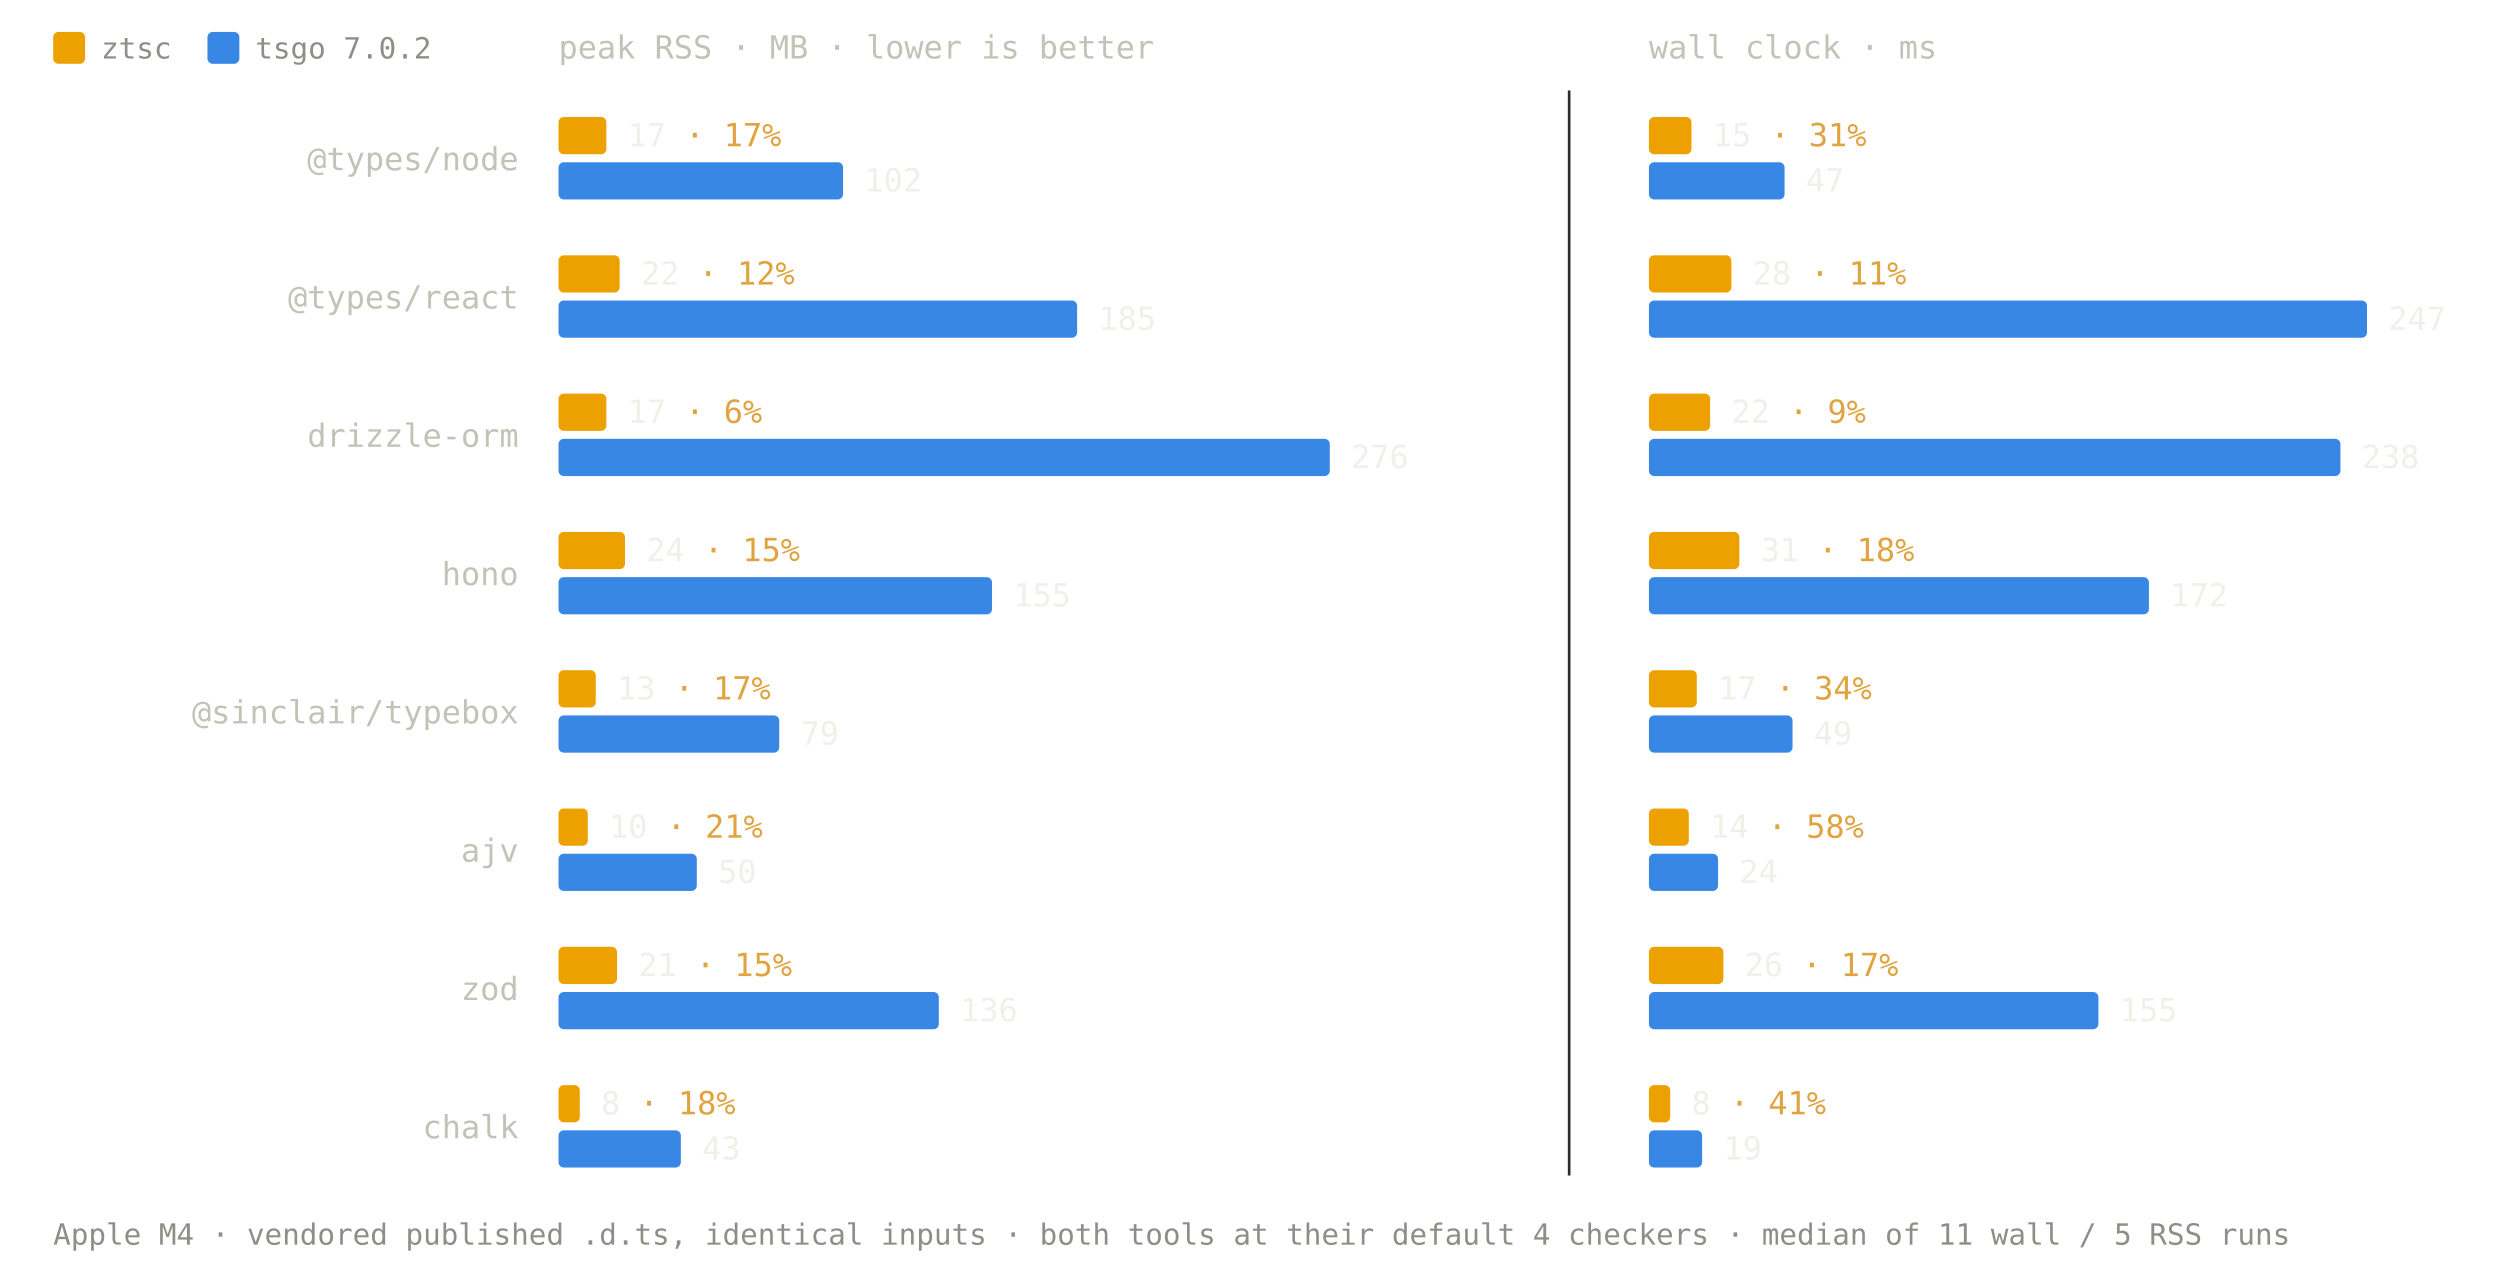
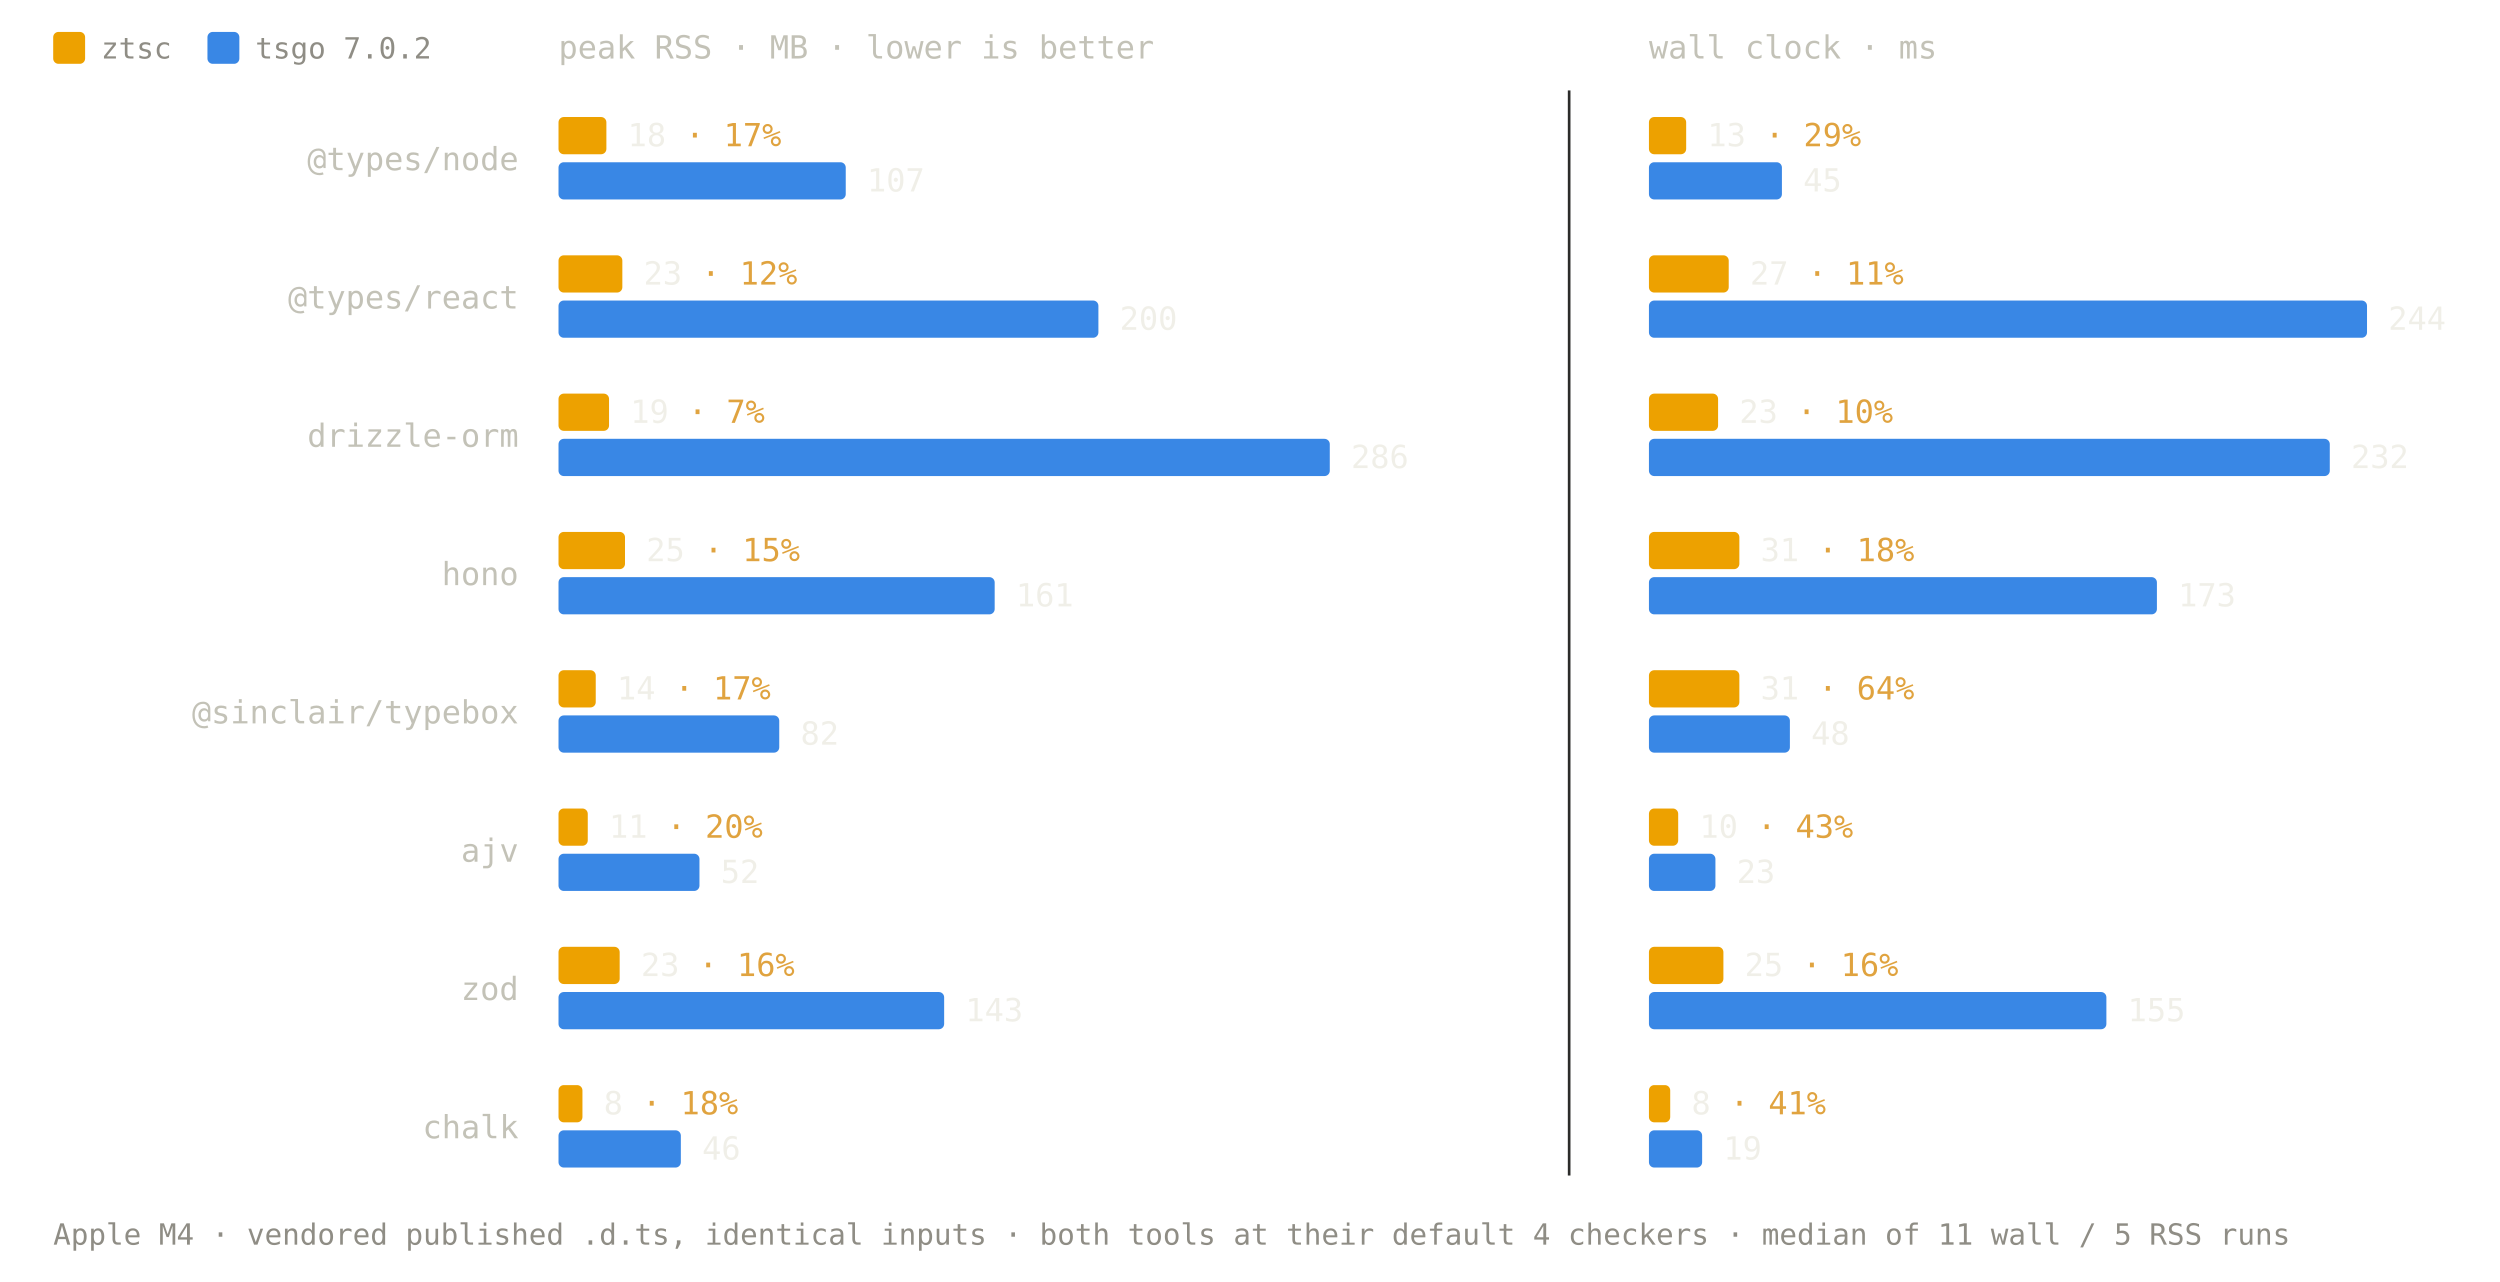
- <svg xmlns="http://www.w3.org/2000/svg" viewBox="0 0 940 482" width="940" height="482" role="img" aria-label="Two-panel grouped bar chart across eight real packages at the default four checkers. Left panel, peak resident memory: ztsc uses 8 to 24 megabytes, tsgo 43 to 276 megabytes — ztsc is 6 to 21 percent of tsgo on every package. Right panel, wall clock: ztsc takes 8 to 31 milliseconds, tsgo 19 to 247 milliseconds — ztsc is 9 to 58 percent of tsgo's time.">
+ <svg xmlns="http://www.w3.org/2000/svg" viewBox="0 0 940 482" width="940" height="482" role="img" aria-label="Two-panel grouped bar chart across eight real packages at the default four checkers. Left panel, peak resident memory: ztsc uses 8 to 25 megabytes, tsgo 46 to 286 megabytes — ztsc is 7 to 20 percent of tsgo on every package. Right panel, wall clock: ztsc takes 8 to 31 milliseconds, tsgo 19 to 244 milliseconds — ztsc is 10 to 64 percent of tsgo's time.">
  <style>
    text { font-family: ui-monospace, "SF Mono", SFMono-Regular, Menlo, Consolas, monospace; fill: #f0efe8; }
    .t11 { font-size: 11px; }
    .t12 { font-size: 12px; }
    .bl  { font-size: 12px; }
    .dim { fill: #c3c2b7; }
    .mut { fill: #8f8d85; }
    .acc { fill: #e0a33f; }
    .bz  { fill: #eda100; }
    .bt  { fill: #3987e5; }
    .hairv { stroke: #2c2c2a; stroke-width: 1; }
  </style>
  <rect class="bz" x="20" y="12" width="12" height="12" rx="2" />
  <text class="t11 mut" x="38" y="22">ztsc</text>
  <rect class="bt" x="78" y="12" width="12" height="12" rx="2" />
  <text class="t11 mut" x="96" y="22">tsgo 7.0.2</text>
  <text class="t12 dim" x="210" y="22">peak RSS · MB · lower is better</text>
  <text class="t12 dim" x="620" y="22">wall clock · ms</text>
  <line class="hairv" x1="590" y1="34" x2="590" y2="442" />
  <text class="t12 dim" x="195" y="64" text-anchor="end">@types/node</text>
  <rect class="bz" x="210" y="44" width="18" height="14" rx="2" />
-   <text class="bl" x="236" y="55">17 <tspan class="acc">· 17%</tspan>
+   <text class="bl" x="236" y="55">18 <tspan class="acc">· 17%</tspan>
  </text>
-   <rect class="bt" x="210" y="61" width="107" height="14" rx="2" />
-   <text class="bl" x="325" y="72">102</text>
-   <rect class="bz" x="620" y="44" width="16" height="14" rx="2" />
-   <text class="bl" x="644" y="55">15 <tspan class="acc">· 31%</tspan>
+   <rect class="bt" x="210" y="61" width="108" height="14" rx="2" />
+   <text class="bl" x="326" y="72">107</text>
+   <rect class="bz" x="620" y="44" width="14" height="14" rx="2" />
+   <text class="bl" x="642" y="55">13 <tspan class="acc">· 29%</tspan>
  </text>
-   <rect class="bt" x="620" y="61" width="51" height="14" rx="2" />
-   <text class="bl" x="679" y="72">47</text>
+   <rect class="bt" x="620" y="61" width="50" height="14" rx="2" />
+   <text class="bl" x="678" y="72">45</text>
  <text class="t12 dim" x="195" y="116" text-anchor="end">@types/react</text>
-   <rect class="bz" x="210" y="96" width="23" height="14" rx="2" />
-   <text class="bl" x="241" y="107">22 <tspan class="acc">· 12%</tspan>
+   <rect class="bz" x="210" y="96" width="24" height="14" rx="2" />
+   <text class="bl" x="242" y="107">23 <tspan class="acc">· 12%</tspan>
  </text>
-   <rect class="bt" x="210" y="113" width="195" height="14" rx="2" />
-   <text class="bl" x="413" y="124">185</text>
-   <rect class="bz" x="620" y="96" width="31" height="14" rx="2" />
-   <text class="bl" x="659" y="107">28 <tspan class="acc">· 11%</tspan>
+   <rect class="bt" x="210" y="113" width="203" height="14" rx="2" />
+   <text class="bl" x="421" y="124">200</text>
+   <rect class="bz" x="620" y="96" width="30" height="14" rx="2" />
+   <text class="bl" x="658" y="107">27 <tspan class="acc">· 11%</tspan>
  </text>
  <rect class="bt" x="620" y="113" width="270" height="14" rx="2" />
-   <text class="bl" x="898" y="124">247</text>
+   <text class="bl" x="898" y="124">244</text>
  <text class="t12 dim" x="195" y="168" text-anchor="end">drizzle-orm</text>
-   <rect class="bz" x="210" y="148" width="18" height="14" rx="2" />
-   <text class="bl" x="236" y="159">17 <tspan class="acc">· 6%</tspan>
+   <rect class="bz" x="210" y="148" width="19" height="14" rx="2" />
+   <text class="bl" x="237" y="159">19 <tspan class="acc">· 7%</tspan>
  </text>
  <rect class="bt" x="210" y="165" width="290" height="14" rx="2" />
-   <text class="bl" x="508" y="176">276</text>
-   <rect class="bz" x="620" y="148" width="23" height="14" rx="2" />
-   <text class="bl" x="651" y="159">22 <tspan class="acc">· 9%</tspan>
+   <text class="bl" x="508" y="176">286</text>
+   <rect class="bz" x="620" y="148" width="26" height="14" rx="2" />
+   <text class="bl" x="654" y="159">23 <tspan class="acc">· 10%</tspan>
  </text>
-   <rect class="bt" x="620" y="165" width="260" height="14" rx="2" />
-   <text class="bl" x="888" y="176">238</text>
+   <rect class="bt" x="620" y="165" width="256" height="14" rx="2" />
+   <text class="bl" x="884" y="176">232</text>
  <text class="t12 dim" x="195" y="220" text-anchor="end">hono</text>
  <rect class="bz" x="210" y="200" width="25" height="14" rx="2" />
-   <text class="bl" x="243" y="211">24 <tspan class="acc">· 15%</tspan>
+   <text class="bl" x="243" y="211">25 <tspan class="acc">· 15%</tspan>
  </text>
-   <rect class="bt" x="210" y="217" width="163" height="14" rx="2" />
-   <text class="bl" x="381" y="228">155</text>
+   <rect class="bt" x="210" y="217" width="164" height="14" rx="2" />
+   <text class="bl" x="382" y="228">161</text>
  <rect class="bz" x="620" y="200" width="34" height="14" rx="2" />
  <text class="bl" x="662" y="211">31 <tspan class="acc">· 18%</tspan>
  </text>
-   <rect class="bt" x="620" y="217" width="188" height="14" rx="2" />
-   <text class="bl" x="816" y="228">172</text>
+   <rect class="bt" x="620" y="217" width="191" height="14" rx="2" />
+   <text class="bl" x="819" y="228">173</text>
  <text class="t12 dim" x="195" y="272" text-anchor="end">@sinclair/typebox</text>
  <rect class="bz" x="210" y="252" width="14" height="14" rx="2" />
-   <text class="bl" x="232" y="263">13 <tspan class="acc">· 17%</tspan>
+   <text class="bl" x="232" y="263">14 <tspan class="acc">· 17%</tspan>
  </text>
  <rect class="bt" x="210" y="269" width="83" height="14" rx="2" />
-   <text class="bl" x="301" y="280">79</text>
-   <rect class="bz" x="620" y="252" width="18" height="14" rx="2" />
-   <text class="bl" x="646" y="263">17 <tspan class="acc">· 34%</tspan>
+   <text class="bl" x="301" y="280">82</text>
+   <rect class="bz" x="620" y="252" width="34" height="14" rx="2" />
+   <text class="bl" x="662" y="263">31 <tspan class="acc">· 64%</tspan>
  </text>
-   <rect class="bt" x="620" y="269" width="54" height="14" rx="2" />
-   <text class="bl" x="682" y="280">49</text>
+   <rect class="bt" x="620" y="269" width="53" height="14" rx="2" />
+   <text class="bl" x="681" y="280">48</text>
  <text class="t12 dim" x="195" y="324" text-anchor="end">ajv</text>
  <rect class="bz" x="210" y="304" width="11" height="14" rx="2" />
-   <text class="bl" x="229" y="315">10 <tspan class="acc">· 21%</tspan>
+   <text class="bl" x="229" y="315">11 <tspan class="acc">· 20%</tspan>
  </text>
-   <rect class="bt" x="210" y="321" width="52" height="14" rx="2" />
-   <text class="bl" x="270" y="332">50</text>
-   <rect class="bz" x="620" y="304" width="15" height="14" rx="2" />
-   <text class="bl" x="643" y="315">14 <tspan class="acc">· 58%</tspan>
+   <rect class="bt" x="210" y="321" width="53" height="14" rx="2" />
+   <text class="bl" x="271" y="332">52</text>
+   <rect class="bz" x="620" y="304" width="11" height="14" rx="2" />
+   <text class="bl" x="639" y="315">10 <tspan class="acc">· 43%</tspan>
  </text>
-   <rect class="bt" x="620" y="321" width="26" height="14" rx="2" />
-   <text class="bl" x="654" y="332">24</text>
+   <rect class="bt" x="620" y="321" width="25" height="14" rx="2" />
+   <text class="bl" x="653" y="332">23</text>
  <text class="t12 dim" x="195" y="376" text-anchor="end">zod</text>
-   <rect class="bz" x="210" y="356" width="22" height="14" rx="2" />
-   <text class="bl" x="240" y="367">21 <tspan class="acc">· 15%</tspan>
+   <rect class="bz" x="210" y="356" width="23" height="14" rx="2" />
+   <text class="bl" x="241" y="367">23 <tspan class="acc">· 16%</tspan>
  </text>
-   <rect class="bt" x="210" y="373" width="143" height="14" rx="2" />
-   <text class="bl" x="361" y="384">136</text>
+   <rect class="bt" x="210" y="373" width="145" height="14" rx="2" />
+   <text class="bl" x="363" y="384">143</text>
  <rect class="bz" x="620" y="356" width="28" height="14" rx="2" />
-   <text class="bl" x="656" y="367">26 <tspan class="acc">· 17%</tspan>
+   <text class="bl" x="656" y="367">25 <tspan class="acc">· 16%</tspan>
  </text>
-   <rect class="bt" x="620" y="373" width="169" height="14" rx="2" />
-   <text class="bl" x="797" y="384">155</text>
+   <rect class="bt" x="620" y="373" width="172" height="14" rx="2" />
+   <text class="bl" x="800" y="384">155</text>
  <text class="t12 dim" x="195" y="428" text-anchor="end">chalk</text>
-   <rect class="bz" x="210" y="408" width="8" height="14" rx="2" />
-   <text class="bl" x="226" y="419">8 <tspan class="acc">· 18%</tspan>
+   <rect class="bz" x="210" y="408" width="9" height="14" rx="2" />
+   <text class="bl" x="227" y="419">8 <tspan class="acc">· 18%</tspan>
  </text>
  <rect class="bt" x="210" y="425" width="46" height="14" rx="2" />
-   <text class="bl" x="264" y="436">43</text>
+   <text class="bl" x="264" y="436">46</text>
  <rect class="bz" x="620" y="408" width="8" height="14" rx="2" />
  <text class="bl" x="636" y="419">8 <tspan class="acc">· 41%</tspan>
  </text>
  <rect class="bt" x="620" y="425" width="20" height="14" rx="2" />
  <text class="bl" x="648" y="436">19</text>
  <text class="t11 mut" x="20" y="468">Apple M4 · vendored published .d.ts, identical inputs · both tools at their default 4 checkers · median of 11 wall / 5 RSS runs</text>
</svg>
